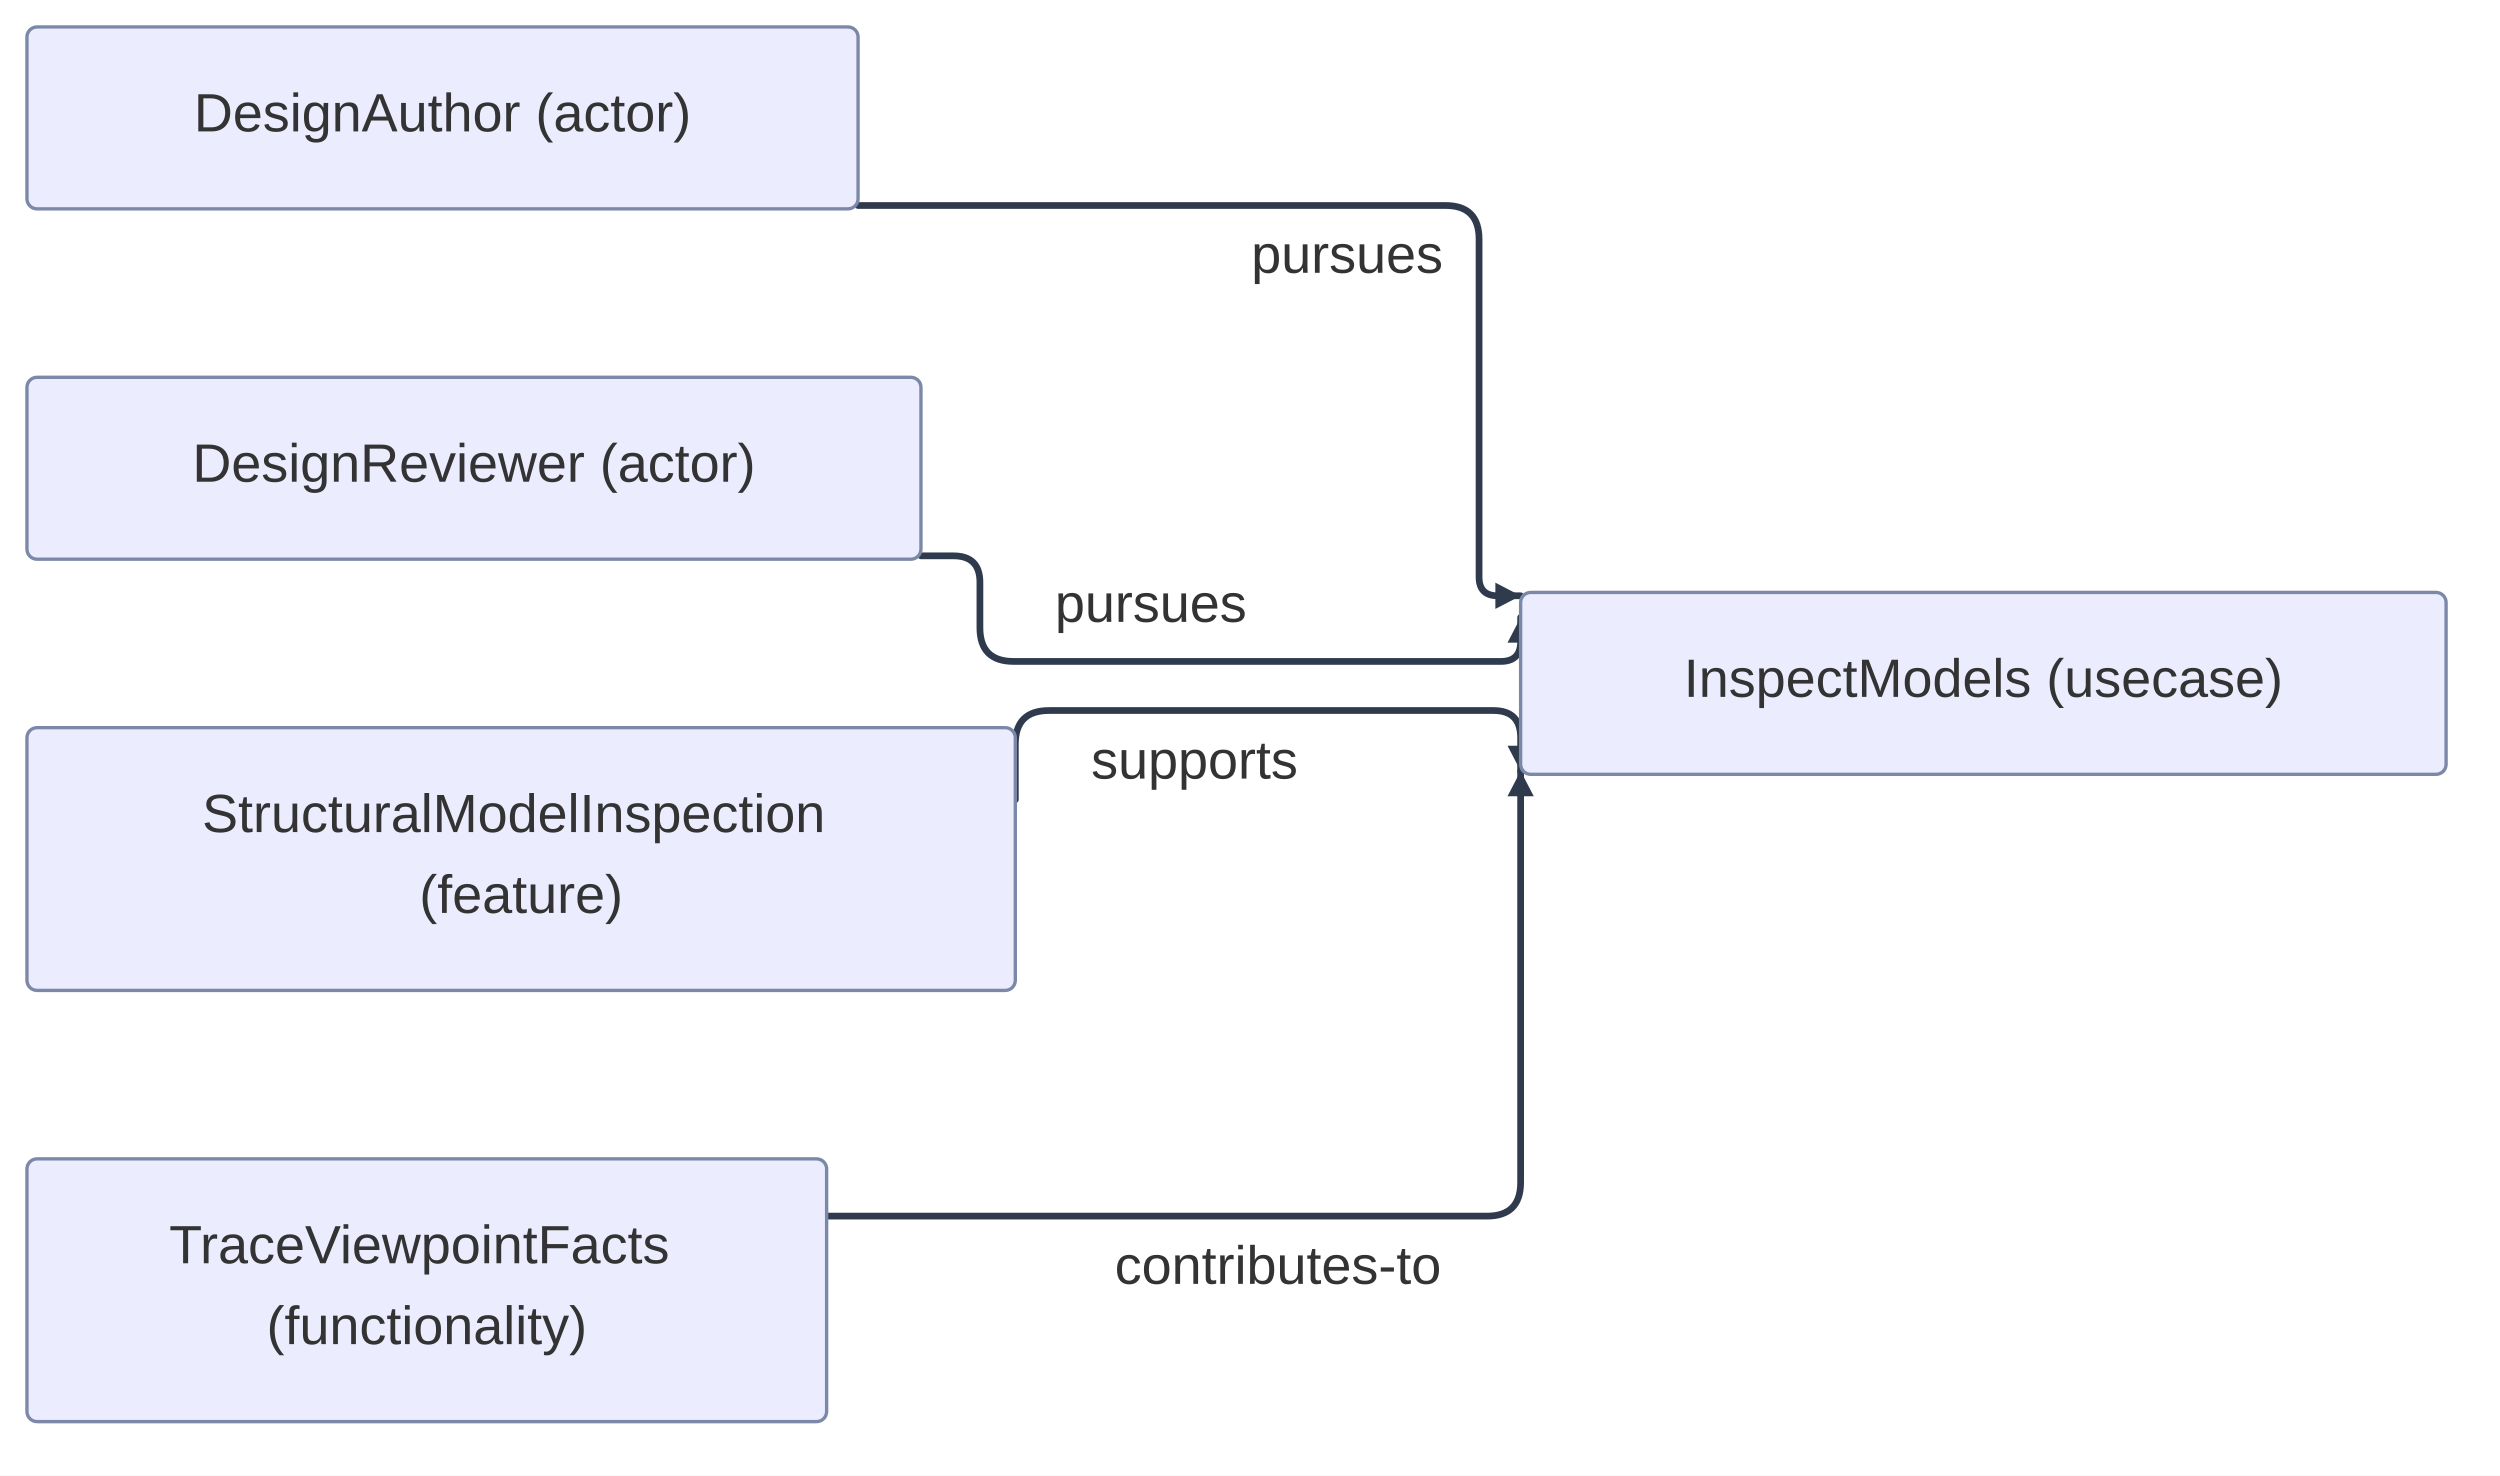
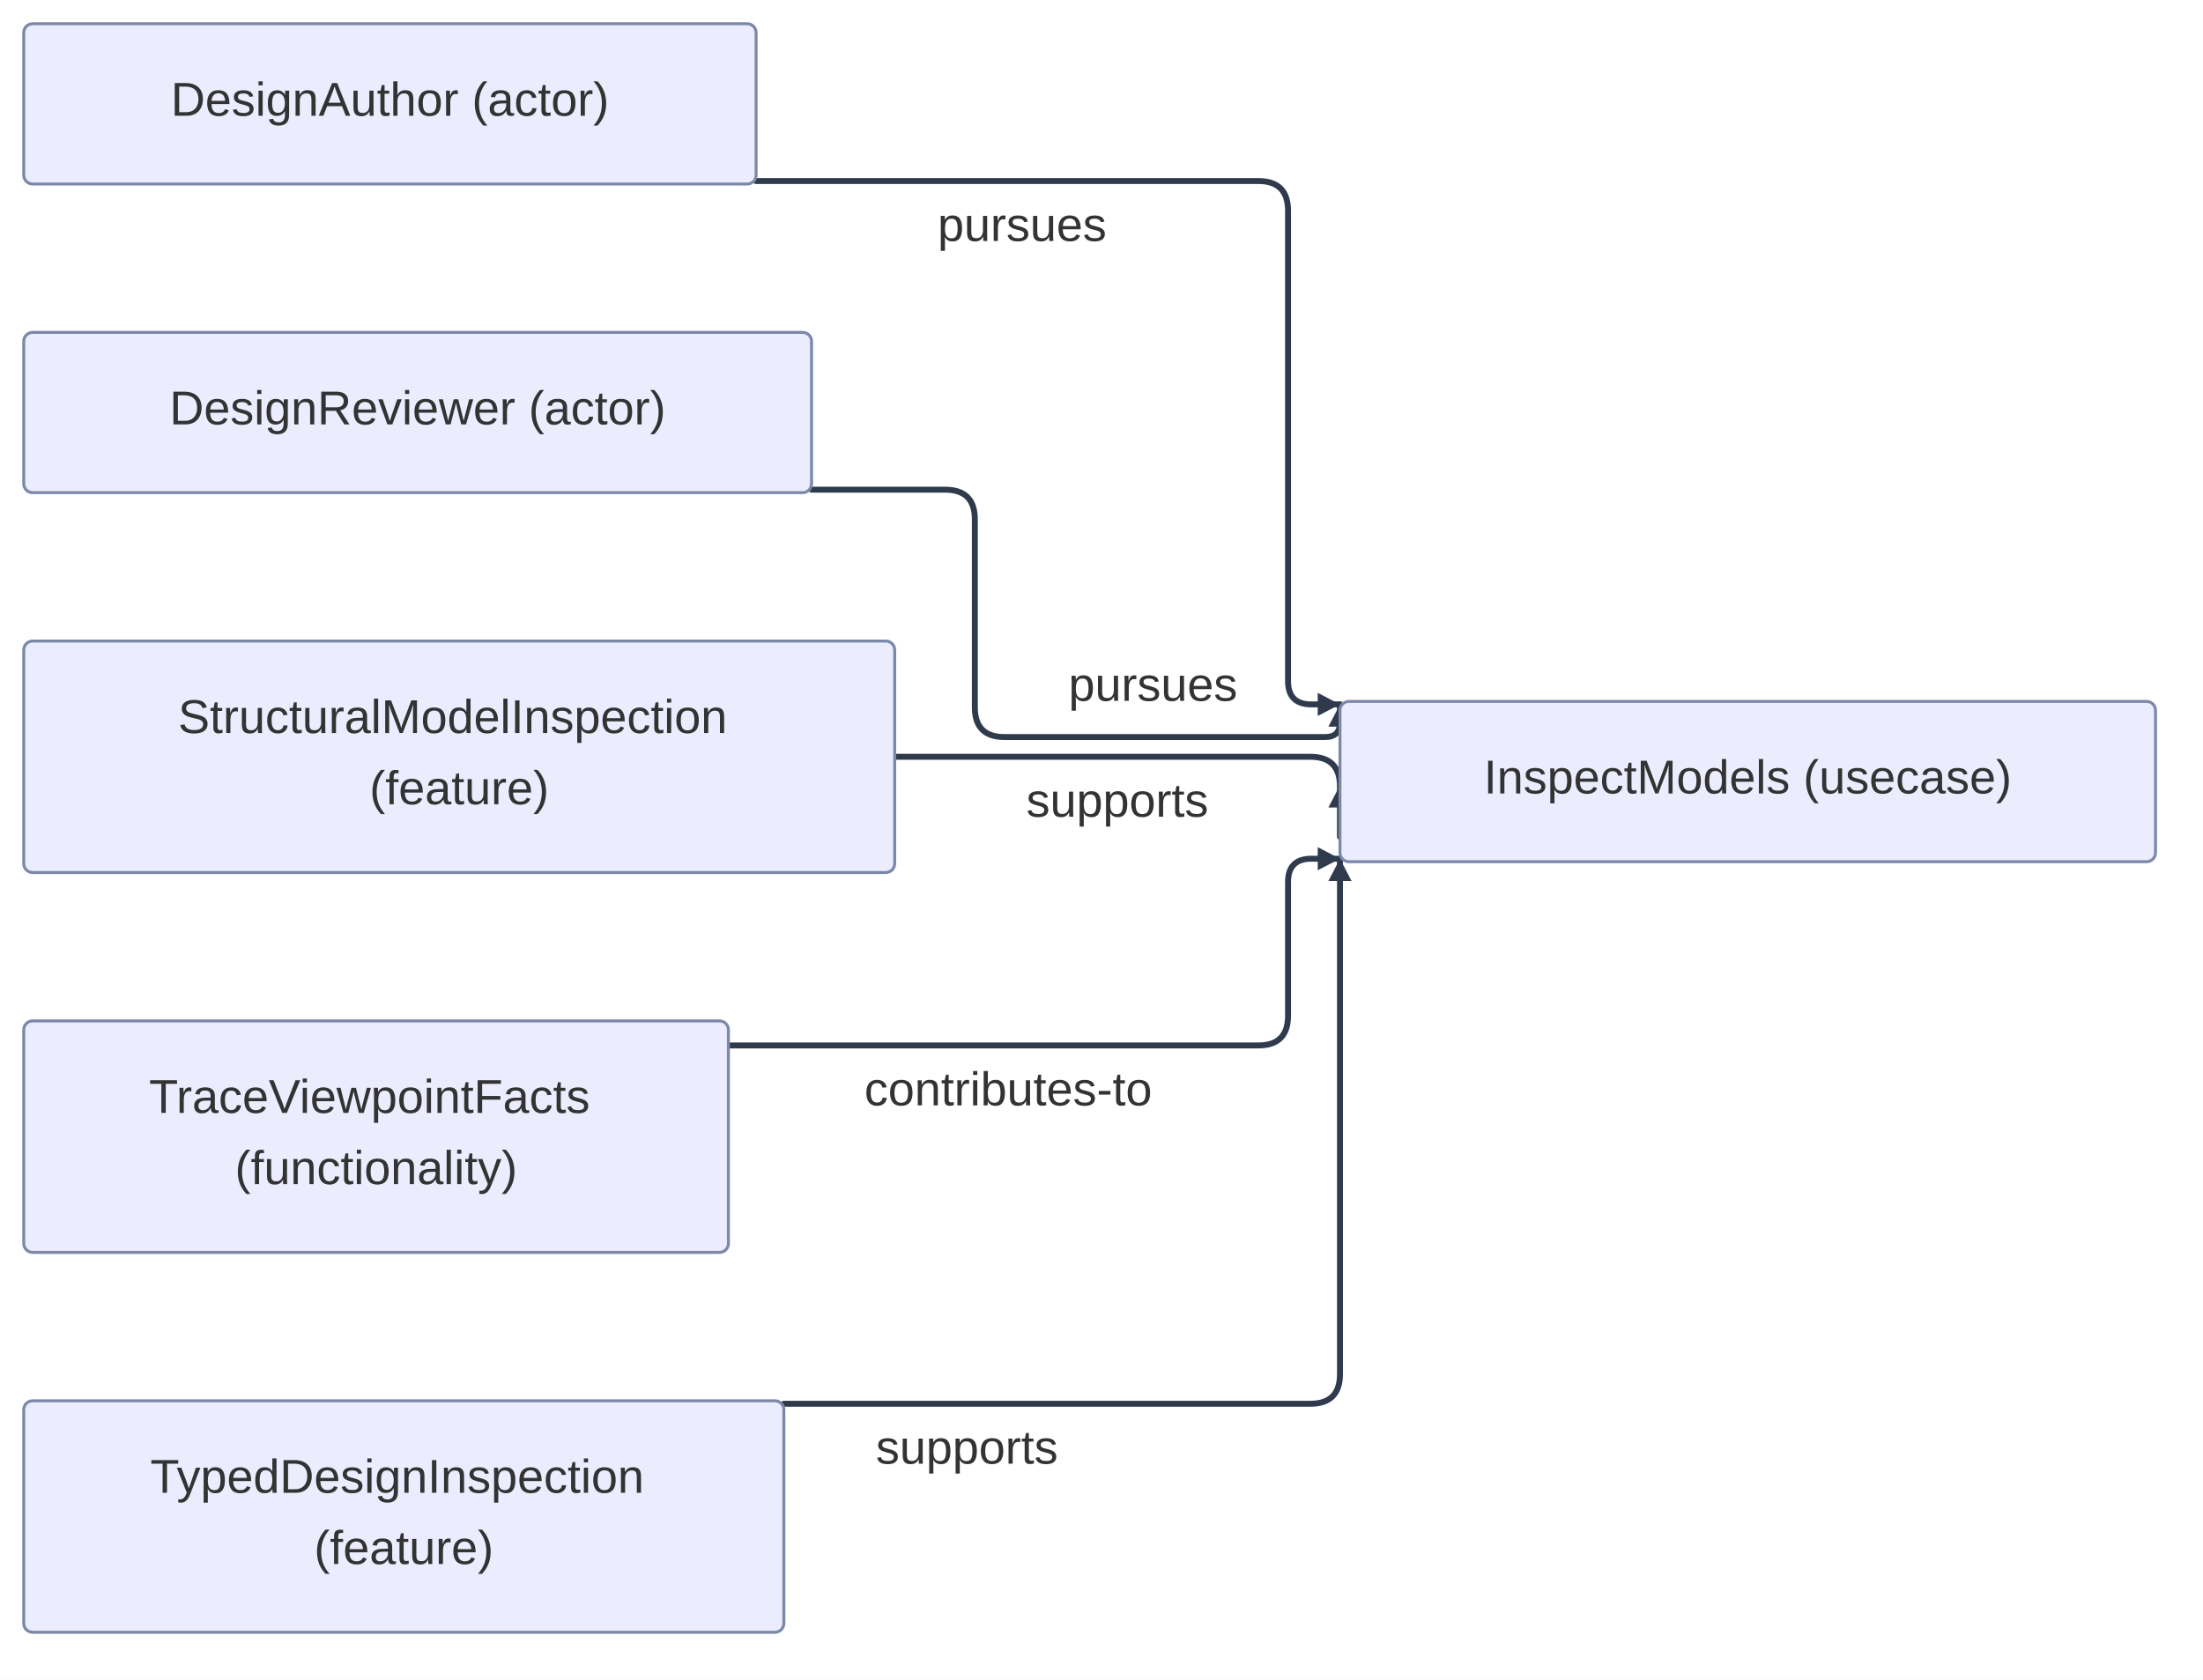
- <svg xmlns="http://www.w3.org/2000/svg" width="742.111" height="438" viewBox="0 0 742.111 438">
-   <rect x="0" y="0" width="742.111" height="438" fill="#FFFFFF" />
+ <svg xmlns="http://www.w3.org/2000/svg" width="742.111" height="566" viewBox="0 0 742.111 566">
+   <rect x="0" y="0" width="742.111" height="566" fill="#FFFFFF" />
  <defs>
    <marker id="arrow-0" viewBox="0 0 10 10" refX="5" refY="5" markerUnits="userSpaceOnUse" markerWidth="8" markerHeight="8" orient="auto">
      <path d="M 0 0 L 10 5 L 0 10 z" fill="#2F3B4D" stroke="#2F3B4D" stroke-width="1" stroke-dasharray="1,0" />
    </marker>
    <marker id="arrow-start-0" viewBox="0 0 10 10" refX="4.5" refY="5" markerUnits="userSpaceOnUse" markerWidth="8" markerHeight="8" orient="auto">
      <path d="M 0 5 L 10 10 L 10 0 z" fill="#2F3B4D" stroke="#2F3B4D" stroke-width="1" stroke-dasharray="1,0" />
    </marker>
  </defs>
-   <path id="edge-0" class="edgePath" data-edge-id="edge-0" d="M 254.713,61.000 L 429.052,61.000 Q 439.052,61.000 439.052,71.000 L 439.052,171.304 Q 439.052,176.857 444.604,176.857 L 451.391,176.857" fill="none" stroke="#2F3B4D" stroke-width="2" stroke-linecap="round" stroke-linejoin="round" />
-   <g transform="translate(451.39 176.86) rotate(0.00)">
+   <path id="edge-0" class="edgePath" data-edge-id="edge-0" d="M 254.713,61.000 L 423.891,61.000 Q 433.891,61.000 433.891,71.000 L 433.891,229.473 Q 433.891,237.348 441.766,237.348 L 451.391,237.348" fill="none" stroke="#2F3B4D" stroke-width="2" stroke-linecap="round" stroke-linejoin="round" />
+   <g transform="translate(451.39 237.35) rotate(0.00)">
    <polygon points="0,0 -7.50,3.90 -7.50,-3.90" fill="#2F3B4D" />
  </g>
-   <rect data-edge-id="edge-0" data-label-kind="center" x="362.70" y="62.79" width="74.35" height="28.40" rx="2" ry="2" fill="rgba(248,250,252, 0.92)" fill-opacity="0.00" stroke="#7B88A8" stroke-opacity="0.00" stroke-width="0.8" />
+   <rect data-edge-id="edge-0" data-label-kind="center" x="307.13" y="63.00" width="74.35" height="28.40" rx="2" ry="2" fill="rgba(248,250,252, 0.92)" fill-opacity="0.00" stroke="#7B88A8" stroke-opacity="0.00" stroke-width="0.8" />
  <g class="edgeLabel" data-edge-id="edge-0" data-label-kind="center">
-     <text x="399.88" y="80.99" text-anchor="middle" font-family="trebuchet ms,verdana,arial,DejaVu Sans,Liberation Sans,sans-serif,Noto Color Emoji,Apple Color Emoji,Segoe UI Emoji" font-size="16" fill="#333333">
-       <tspan x="399.88" dy="0.00">pursues</tspan>
+     <text x="344.30" y="81.20" text-anchor="middle" font-family="trebuchet ms,verdana,arial,DejaVu Sans,Liberation Sans,sans-serif,Noto Color Emoji,Apple Color Emoji,Segoe UI Emoji" font-size="16" fill="#333333">
+       <tspan x="344.30" dy="0.00">pursues</tspan>
    </text>
  </g>
-   <path id="edge-1" class="edgePath" data-edge-id="edge-1" d="M 273.384,165.000 L 283.009,165.000 Q 290.884,165.000 290.884,172.875 L 290.884,186.340 Q 290.884,196.340 300.884,196.340 L 445.514,196.340 Q 451.391,196.340 451.391,190.463 L 451.391,183.280" fill="none" stroke="#2F3B4D" stroke-width="2" stroke-linecap="round" stroke-linejoin="round" />
-   <g transform="translate(451.39 183.28) rotate(-90.00)">
+   <path id="edge-1" class="edgePath" data-edge-id="edge-1" d="M 273.384,165.000 L 318.387,165.000 Q 328.387,165.000 328.387,175.000 L 328.387,238.348 Q 328.387,248.348 338.387,248.348 L 446.441,248.348 Q 451.391,248.348 451.391,243.398 L 451.391,237.348" fill="none" stroke="#2F3B4D" stroke-width="2" stroke-linecap="round" stroke-linejoin="round" />
+   <g transform="translate(451.39 237.35) rotate(-90.00)">
    <polygon points="0,0 -7.50,3.90 -7.50,-3.90" fill="#2F3B4D" />
  </g>
-   <rect data-edge-id="edge-1" data-label-kind="center" x="304.44" y="166.40" width="74.35" height="28.40" rx="2" ry="2" fill="rgba(248,250,252, 0.92)" fill-opacity="0.00" stroke="#7B88A8" stroke-opacity="0.00" stroke-width="0.8" />
+   <rect data-edge-id="edge-1" data-label-kind="center" x="351.21" y="217.95" width="74.35" height="28.40" rx="2" ry="2" fill="rgba(248,250,252, 0.92)" fill-opacity="0.00" stroke="#7B88A8" stroke-opacity="0.00" stroke-width="0.8" />
  <g class="edgeLabel" data-edge-id="edge-1" data-label-kind="center">
-     <text x="341.61" y="184.60" text-anchor="middle" font-family="trebuchet ms,verdana,arial,DejaVu Sans,Liberation Sans,sans-serif,Noto Color Emoji,Apple Color Emoji,Segoe UI Emoji" font-size="16" fill="#333333">
-       <tspan x="341.61" dy="0.00">pursues</tspan>
+     <text x="388.39" y="236.15" text-anchor="middle" font-family="trebuchet ms,verdana,arial,DejaVu Sans,Liberation Sans,sans-serif,Noto Color Emoji,Apple Color Emoji,Segoe UI Emoji" font-size="16" fill="#333333">
+       <tspan x="388.39" dy="0.00">pursues</tspan>
    </text>
  </g>
-   <path id="edge-2" class="edgePath" data-edge-id="edge-2" d="M 301.391,237.377 L 301.391,220.917 Q 301.391,210.917 311.391,210.917 L 443.318,210.917 Q 451.391,210.917 451.391,218.990 L 451.391,228.857" fill="none" stroke="#2F3B4D" stroke-width="2" stroke-linecap="round" stroke-linejoin="round" />
-   <g transform="translate(451.39 228.86) rotate(90.00)">
+   <path id="edge-2" class="edgePath" data-edge-id="edge-2" d="M 301.391,255.000 L 441.391,255.000 Q 451.391,255.000 451.391,265.000 L 451.391,281.993 L 451.391,264.587" fill="none" stroke="#2F3B4D" stroke-width="2" stroke-linecap="round" stroke-linejoin="round" />
+   <g transform="translate(451.39 264.59) rotate(-90.00)">
    <polygon points="0,0 -7.50,3.90 -7.50,-3.90" fill="#2F3B4D" />
  </g>
-   <rect data-edge-id="edge-2" data-label-kind="center" x="312.74" y="212.92" width="83.69" height="28.40" rx="2" ry="2" fill="rgba(248,250,252, 0.92)" fill-opacity="0.00" stroke="#7B88A8" stroke-opacity="0.00" stroke-width="0.8" />
+   <rect data-edge-id="edge-2" data-label-kind="center" x="334.55" y="257.00" width="83.69" height="28.40" rx="2" ry="2" fill="rgba(248,250,252, 0.92)" fill-opacity="0.00" stroke="#7B88A8" stroke-opacity="0.00" stroke-width="0.8" />
  <g class="edgeLabel" data-edge-id="edge-2" data-label-kind="center">
-     <text x="354.58" y="231.12" text-anchor="middle" font-family="trebuchet ms,verdana,arial,DejaVu Sans,Liberation Sans,sans-serif,Noto Color Emoji,Apple Color Emoji,Segoe UI Emoji" font-size="16" fill="#333333">
-       <tspan x="354.58" dy="0.00">supports</tspan>
+     <text x="376.39" y="275.20" text-anchor="middle" font-family="trebuchet ms,verdana,arial,DejaVu Sans,Liberation Sans,sans-serif,Noto Color Emoji,Apple Color Emoji,Segoe UI Emoji" font-size="16" fill="#333333">
+       <tspan x="376.39" dy="0.00">supports</tspan>
    </text>
  </g>
-   <path id="edge-3" class="edgePath" data-edge-id="edge-3" d="M 245.377,361.000 L 441.391,361.000 Q 451.391,361.000 451.391,351.000 L 451.391,228.857" fill="none" stroke="#2F3B4D" stroke-width="2" stroke-linecap="round" stroke-linejoin="round" />
-   <g transform="translate(451.39 228.86) rotate(-90.00)">
+   <path id="edge-3" class="edgePath" data-edge-id="edge-3" d="M 245.377,352.265 L 423.891,352.265 Q 433.891,352.265 433.891,342.265 L 433.891,297.223 Q 433.891,289.348 441.766,289.348 L 451.391,289.348" fill="none" stroke="#2F3B4D" stroke-width="2" stroke-linecap="round" stroke-linejoin="round" />
+   <g transform="translate(451.39 289.35) rotate(0.00)">
    <polygon points="0,0 -7.50,3.90 -7.50,-3.90" fill="#2F3B4D" />
  </g>
-   <rect data-edge-id="edge-3" data-label-kind="center" x="309.51" y="362.90" width="139.70" height="28.40" rx="2" ry="2" fill="rgba(248,250,252, 0.92)" fill-opacity="0.00" stroke="#7B88A8" stroke-opacity="0.00" stroke-width="0.8" />
+   <rect data-edge-id="edge-3" data-label-kind="center" x="269.78" y="354.27" width="139.70" height="28.40" rx="2" ry="2" fill="rgba(248,250,252, 0.92)" fill-opacity="0.00" stroke="#7B88A8" stroke-opacity="0.00" stroke-width="0.8" />
  <g class="edgeLabel" data-edge-id="edge-3" data-label-kind="center">
-     <text x="379.36" y="381.10" text-anchor="middle" font-family="trebuchet ms,verdana,arial,DejaVu Sans,Liberation Sans,sans-serif,Noto Color Emoji,Apple Color Emoji,Segoe UI Emoji" font-size="16" fill="#333333">
-       <tspan x="379.36" dy="0.00">contributes-to</tspan>
+     <text x="339.63" y="372.47" text-anchor="middle" font-family="trebuchet ms,verdana,arial,DejaVu Sans,Liberation Sans,sans-serif,Noto Color Emoji,Apple Color Emoji,Segoe UI Emoji" font-size="16" fill="#333333">
+       <tspan x="339.63" dy="0.00">contributes-to</tspan>
+     </text>
+   </g>
+   <path id="edge-4" class="edgePath" data-edge-id="edge-4" d="M 264.048,473.000 L 441.391,473.000 Q 451.391,473.000 451.391,463.000 L 451.391,289.348" fill="none" stroke="#2F3B4D" stroke-width="2" stroke-linecap="round" stroke-linejoin="round" />
+   <g transform="translate(451.39 289.35) rotate(-90.00)">
+     <polygon points="0,0 -7.50,3.90 -7.50,-3.90" fill="#2F3B4D" />
+   </g>
+   <rect data-edge-id="edge-4" data-label-kind="center" x="283.88" y="475.00" width="83.69" height="28.40" rx="2" ry="2" fill="rgba(248,250,252, 0.92)" fill-opacity="0.00" stroke="#7B88A8" stroke-opacity="0.00" stroke-width="0.8" />
+   <g class="edgeLabel" data-edge-id="edge-4" data-label-kind="center">
+     <text x="325.72" y="493.20" text-anchor="middle" font-family="trebuchet ms,verdana,arial,DejaVu Sans,Liberation Sans,sans-serif,Noto Color Emoji,Apple Color Emoji,Segoe UI Emoji" font-size="16" fill="#333333">
+       <tspan x="325.72" dy="0.00">supports</tspan>
    </text>
  </g>
  <rect x="8.00" y="8.00" width="246.71" height="54.00" rx="3" ry="3" fill="#ECECFF" stroke="#7B88A8" stroke-width="1" stroke-linejoin="round" stroke-linecap="round" />
  <text x="131.36" y="39.00" text-anchor="middle" font-family="trebuchet ms,verdana,arial,DejaVu Sans,Liberation Sans,sans-serif,Noto Color Emoji,Apple Color Emoji,Segoe UI Emoji" font-size="16" fill="#333333">
    <tspan x="131.36" dy="0.00">DesignAuthor (actor)</tspan>
  </text>
  <rect x="8.00" y="112.00" width="265.38" height="54.00" rx="3" ry="3" fill="#ECECFF" stroke="#7B88A8" stroke-width="1" stroke-linejoin="round" stroke-linecap="round" />
  <text x="140.69" y="143.00" text-anchor="middle" font-family="trebuchet ms,verdana,arial,DejaVu Sans,Liberation Sans,sans-serif,Noto Color Emoji,Apple Color Emoji,Segoe UI Emoji" font-size="16" fill="#333333">
    <tspan x="140.69" dy="0.00">DesignReviewer (actor)</tspan>
  </text>
-   <rect x="451.39" y="175.86" width="274.72" height="54.00" rx="3" ry="3" fill="#ECECFF" stroke="#7B88A8" stroke-width="1" stroke-linejoin="round" stroke-linecap="round" />
-   <text x="588.75" y="206.86" text-anchor="middle" font-family="trebuchet ms,verdana,arial,DejaVu Sans,Liberation Sans,sans-serif,Noto Color Emoji,Apple Color Emoji,Segoe UI Emoji" font-size="16" fill="#333333">
+   <rect x="451.39" y="236.35" width="274.72" height="54.00" rx="3" ry="3" fill="#ECECFF" stroke="#7B88A8" stroke-width="1" stroke-linejoin="round" stroke-linecap="round" />
+   <text x="588.75" y="267.35" text-anchor="middle" font-family="trebuchet ms,verdana,arial,DejaVu Sans,Liberation Sans,sans-serif,Noto Color Emoji,Apple Color Emoji,Segoe UI Emoji" font-size="16" fill="#333333">
    <tspan x="588.75" dy="0.00">InspectModels (usecase)</tspan>
  </text>
  <rect x="8.00" y="216.00" width="293.39" height="78.00" rx="3" ry="3" fill="#ECECFF" stroke="#7B88A8" stroke-width="1" stroke-linejoin="round" stroke-linecap="round" />
  <text x="154.70" y="247.00" text-anchor="middle" font-family="trebuchet ms,verdana,arial,DejaVu Sans,Liberation Sans,sans-serif,Noto Color Emoji,Apple Color Emoji,Segoe UI Emoji" font-size="16" fill="#333333">
    <tspan x="154.70" dy="0.00">StructuralModelInspection</tspan>
    <tspan x="154.70" dy="24.00">(feature)</tspan>
  </text>
  <rect x="8.00" y="344.00" width="237.38" height="78.00" rx="3" ry="3" fill="#ECECFF" stroke="#7B88A8" stroke-width="1" stroke-linejoin="round" stroke-linecap="round" />
  <text x="126.69" y="375.00" text-anchor="middle" font-family="trebuchet ms,verdana,arial,DejaVu Sans,Liberation Sans,sans-serif,Noto Color Emoji,Apple Color Emoji,Segoe UI Emoji" font-size="16" fill="#333333">
    <tspan x="126.69" dy="0.00">TraceViewpointFacts</tspan>
    <tspan x="126.69" dy="24.00">(functionality)</tspan>
  </text>
+   <rect x="8.00" y="472.00" width="256.05" height="78.00" rx="3" ry="3" fill="#ECECFF" stroke="#7B88A8" stroke-width="1" stroke-linejoin="round" stroke-linecap="round" />
+   <text x="136.02" y="503.00" text-anchor="middle" font-family="trebuchet ms,verdana,arial,DejaVu Sans,Liberation Sans,sans-serif,Noto Color Emoji,Apple Color Emoji,Segoe UI Emoji" font-size="16" fill="#333333">
+     <tspan x="136.02" dy="0.00">TypedDesignInspection</tspan>
+     <tspan x="136.02" dy="24.00">(feature)</tspan>
+   </text>
</svg>
